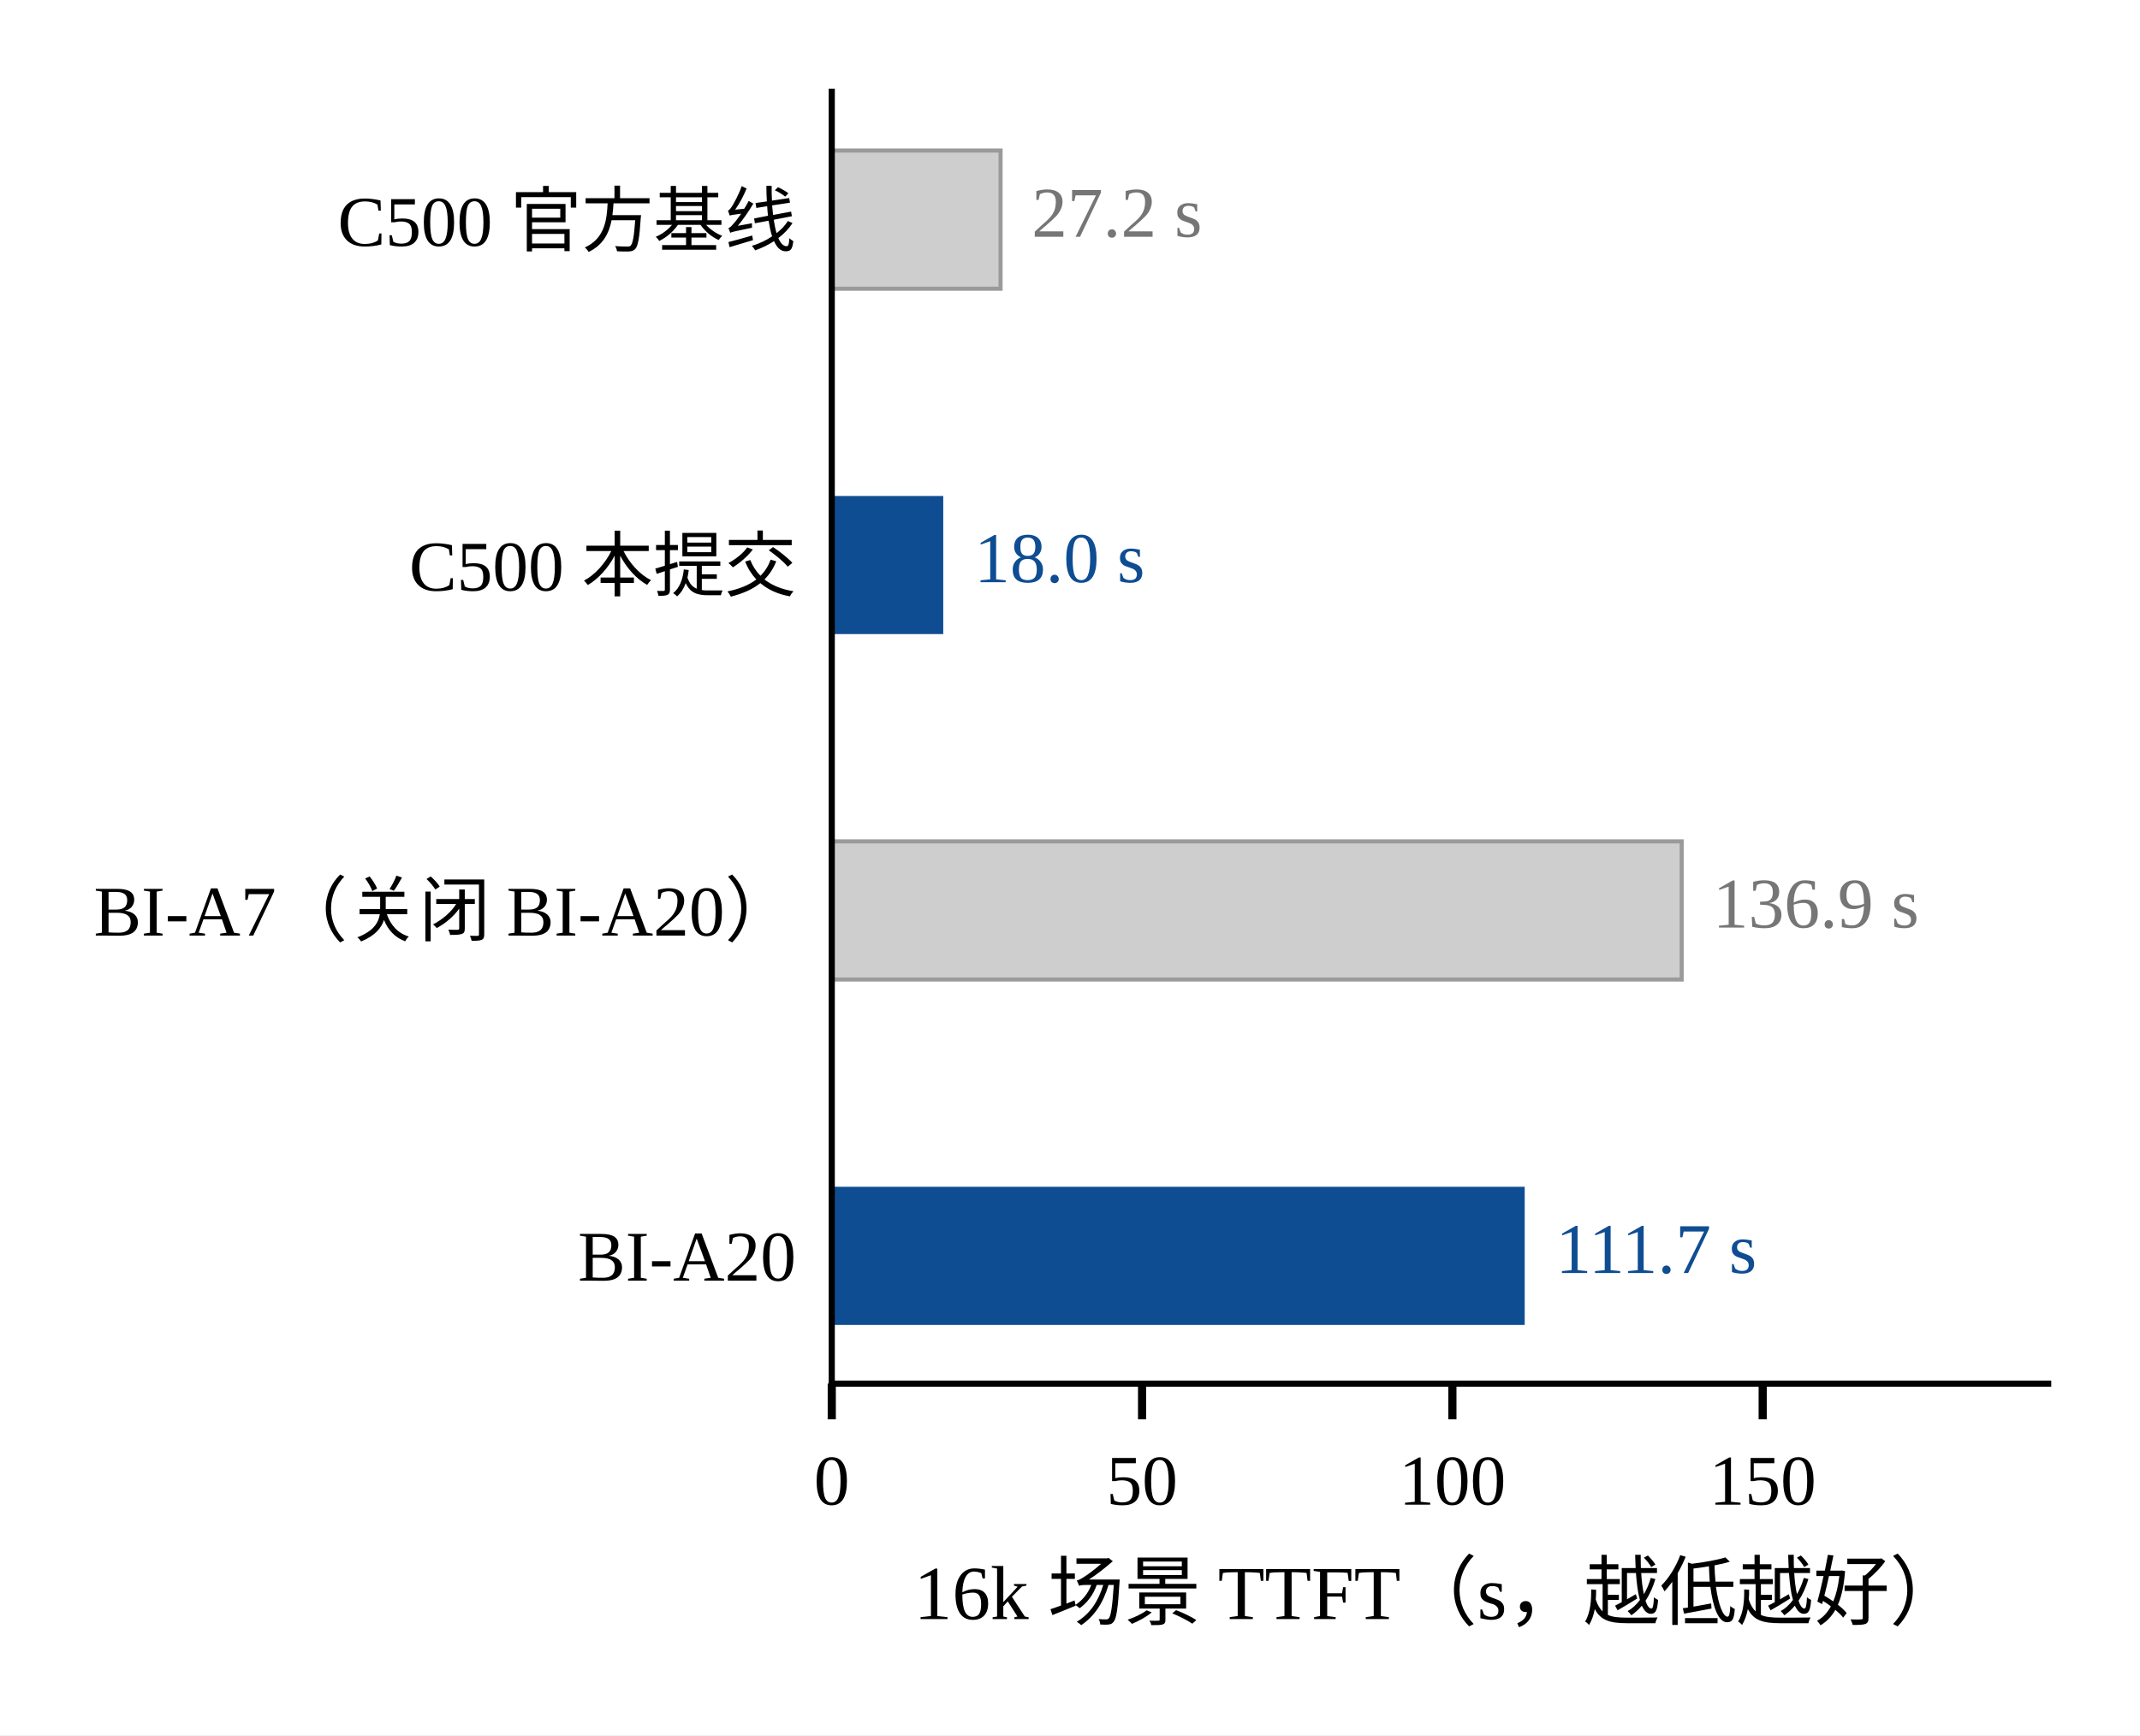
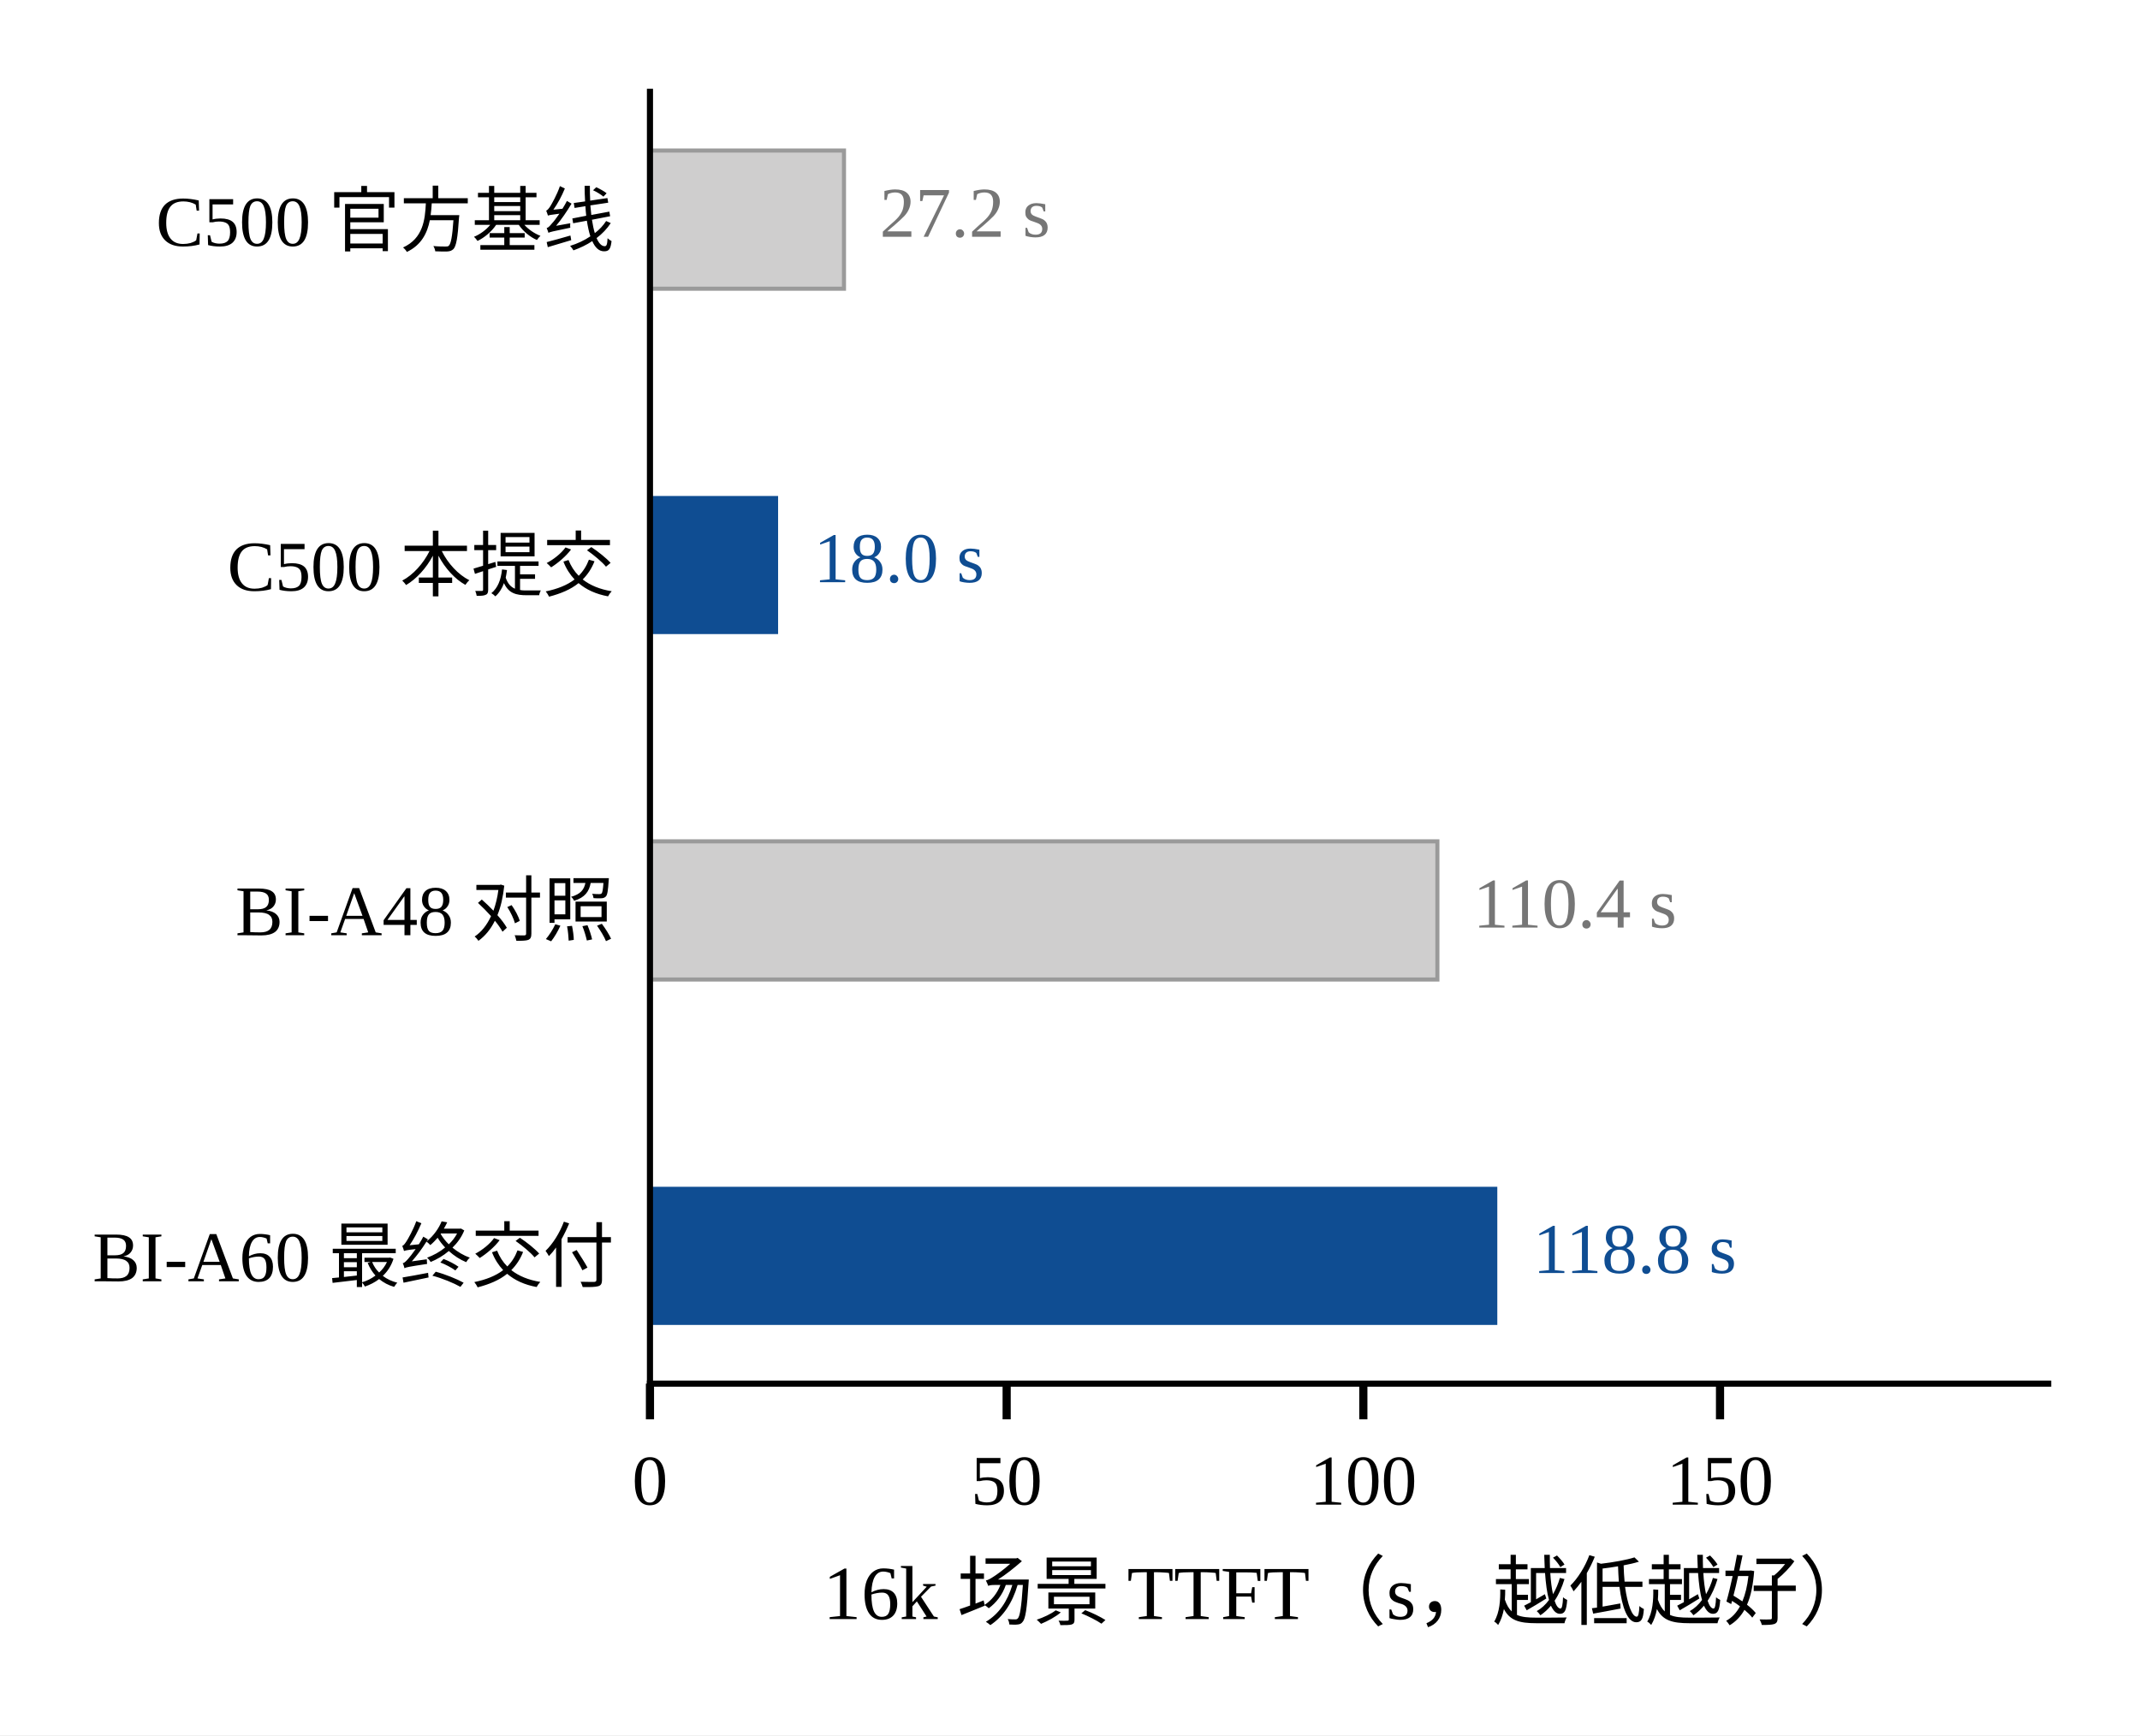
<svg xmlns="http://www.w3.org/2000/svg" xmlns:xlink="http://www.w3.org/1999/xlink" width="209.764pt" height="170.079pt" viewBox="0 0 209.764 170.079" version="1.1">
  <defs>
    <style type="text/css">*{stroke-linejoin: round; stroke-linecap: butt}</style>
  </defs>
  <g id="figure_1">
    <g id="patch_1">
      <path d="M 0 170.079  L 209.764 170.079  L 209.764 0  L 0 0  z " style="fill: #ffffff" />
    </g>
    <g id="axes_1">
      <g id="patch_2">
-         <path d="M 81.53 135.622  L 200.764 135.622  L 200.764 9  L 81.53 9  z " style="fill: #ffffff" />
+         <path d="M 63.71 135.622  L 200.764 135.622  L 200.764 9  L 63.71 9  z " style="fill: #ffffff" />
      </g>
      <g id="patch_3">
-         <path d="M 81.53 28.298  L 98.075 28.298  L 98.075 14.756  L 81.53 14.756  z " clip-path="url(#p5a2158c262)" style="fill: #cfcece; stroke: #9a9a9a; stroke-width: 0.4; stroke-linejoin: miter" />
+         <path d="M 63.71 28.298  L 82.728 28.298  L 82.728 14.756  L 63.71 14.756  z " clip-path="url(#p2c6aa72add)" style="fill: #cfcece; stroke: #9a9a9a; stroke-width: 0.4; stroke-linejoin: miter" />
      </g>
      <g id="patch_4">
-         <path d="M 81.53 62.154  L 92.457 62.154  L 92.457 48.612  L 81.53 48.612  z " clip-path="url(#p5a2158c262)" style="fill: #0f4d92" />
+         <path d="M 63.71 62.154  L 76.27 62.154  L 76.27 48.612  L 63.71 48.612  z " clip-path="url(#p2c6aa72add)" style="fill: #0f4d92" />
      </g>
      <g id="patch_5">
-         <path d="M 81.53 96.011  L 164.839 96.011  L 164.839 82.468  L 81.53 82.468  z " clip-path="url(#p5a2158c262)" style="fill: #cfcece; stroke: #9a9a9a; stroke-width: 0.4; stroke-linejoin: miter" />
+         <path d="M 63.71 96.011  L 140.894 96.011  L 140.894 82.468  L 63.71 82.468  z " clip-path="url(#p2c6aa72add)" style="fill: #cfcece; stroke: #9a9a9a; stroke-width: 0.4; stroke-linejoin: miter" />
      </g>
      <g id="patch_6">
-         <path d="M 81.53 129.867  L 149.452 129.867  L 149.452 116.324  L 81.53 116.324  z " clip-path="url(#p5a2158c262)" style="fill: #0f4d92" />
+         <path d="M 63.71 129.867  L 146.767 129.867  L 146.767 116.324  L 63.71 116.324  z " clip-path="url(#p2c6aa72add)" style="fill: #0f4d92" />
      </g>
      <g id="matplotlib.axis_1">
        <g id="xtick_1">
          <g id="line2d_1">
            <defs>
-               <path id="mbd4b6a645b" d="M 0 0  L 0 3.5  " style="stroke: #000000; stroke-width: 0.8" />
+               <path id="m82613c0037" d="M 0 0  L 0 3.5  " style="stroke: #000000; stroke-width: 0.8" />
            </defs>
            <g>
-               <use xlink:href="#mbd4b6a645b" x="81.53" y="135.622" style="stroke: #000000; stroke-width: 0.8" />
+               <use xlink:href="#m82613c0037" x="63.71" y="135.622" style="stroke: #000000; stroke-width: 0.8" />
            </g>
          </g>
          <g id="text_1">
-             <text style="font-size: 7px; font-family: 'Times New Roman', 'SimHei'; text-anchor: middle" x="81.53" y="147.483" transform="rotate(-0 81.53 147.4831)">0</text>
+             <text style="font-size: 7px; font-family: 'Times New Roman', 'SimHei'; text-anchor: middle" x="63.71" y="147.483" transform="rotate(-0 63.71 147.4831)">0</text>
          </g>
        </g>
        <g id="xtick_2">
          <g id="line2d_2">
            <g>
-               <use xlink:href="#mbd4b6a645b" x="111.947" y="135.622" style="stroke: #000000; stroke-width: 0.8" />
+               <use xlink:href="#m82613c0037" x="98.673" y="135.622" style="stroke: #000000; stroke-width: 0.8" />
            </g>
          </g>
          <g id="text_2">
-             <text style="font-size: 7px; font-family: 'Times New Roman', 'SimHei'; text-anchor: middle" x="111.947" y="147.483" transform="rotate(-0 111.9468 147.4831)">50</text>
+             <text style="font-size: 7px; font-family: 'Times New Roman', 'SimHei'; text-anchor: middle" x="98.673" y="147.483" transform="rotate(-0 98.6727 147.4831)">50</text>
          </g>
        </g>
        <g id="xtick_3">
          <g id="line2d_3">
            <g>
-               <use xlink:href="#mbd4b6a645b" x="142.364" y="135.622" style="stroke: #000000; stroke-width: 0.8" />
+               <use xlink:href="#m82613c0037" x="133.635" y="135.622" style="stroke: #000000; stroke-width: 0.8" />
            </g>
          </g>
          <g id="text_3">
-             <text style="font-size: 7px; font-family: 'Times New Roman', 'SimHei'; text-anchor: middle" x="142.364" y="147.483" transform="rotate(-0 142.3636 147.4831)">100</text>
+             <text style="font-size: 7px; font-family: 'Times New Roman', 'SimHei'; text-anchor: middle" x="133.635" y="147.483" transform="rotate(-0 133.6354 147.4831)">100</text>
          </g>
        </g>
        <g id="xtick_4">
          <g id="line2d_4">
            <g>
-               <use xlink:href="#mbd4b6a645b" x="172.78" y="135.622" style="stroke: #000000; stroke-width: 0.8" />
+               <use xlink:href="#m82613c0037" x="168.598" y="135.622" style="stroke: #000000; stroke-width: 0.8" />
            </g>
          </g>
          <g id="text_4">
-             <text style="font-size: 7px; font-family: 'Times New Roman', 'SimHei'; text-anchor: middle" x="172.78" y="147.483" transform="rotate(-0 172.7803 147.4831)">150</text>
+             <text style="font-size: 7px; font-family: 'Times New Roman', 'SimHei'; text-anchor: middle" x="168.598" y="147.483" transform="rotate(-0 168.5981 147.4831)">150</text>
          </g>
        </g>
        <g id="text_5">
-           <text style="font-size: 7.5px; font-family: 'Times New Roman', 'SimHei'; text-anchor: middle" x="141.147" y="158.7" transform="rotate(-0 141.1469 158.7004)">16k 场景 TTFT（s，越低越好）</text>
+           <text style="font-size: 7.5px; font-family: 'Times New Roman', 'SimHei'; text-anchor: middle" x="132.237" y="158.7" transform="rotate(-0 132.2369 158.7004)">16k 场景 TTFT（s，越低越好）</text>
        </g>
      </g>
      <g id="matplotlib.axis_2">
        <g id="ytick_1">
          <g id="line2d_5" />
          <g id="text_6">
-             <text style="font-size: 7px; font-family: 'Times New Roman', 'SimHei'; text-anchor: end" x="78.03" y="24.1" transform="rotate(-0 78.03 24.10042)">C500 官方基线</text>
+             <text style="font-size: 7px; font-family: 'Times New Roman', 'SimHei'; text-anchor: end" x="60.21" y="24.1" transform="rotate(-0 60.21 24.10042)">C500 官方基线</text>
          </g>
        </g>
        <g id="ytick_2">
          <g id="line2d_6" />
          <g id="text_7">
-             <text style="font-size: 7px; font-family: 'Times New Roman', 'SimHei'; text-anchor: end" x="78.03" y="57.888" transform="rotate(-0 78.03 57.88834)">C500 本提交</text>
+             <text style="font-size: 7px; font-family: 'Times New Roman', 'SimHei'; text-anchor: end" x="60.21" y="57.888" transform="rotate(-0 60.21 57.88834)">C500 本提交</text>
          </g>
        </g>
        <g id="ytick_3">
          <g id="line2d_7" />
          <g id="text_8">
-             <text style="font-size: 7px; font-family: 'Times New Roman', 'SimHei'; text-anchor: end" x="78.03" y="91.704" transform="rotate(-0 78.03 91.7036)">BI-A7（关闭 BI-A20）</text>
+             <text style="font-size: 7px; font-family: 'Times New Roman', 'SimHei'; text-anchor: end" x="60.21" y="91.67" transform="rotate(-0 60.21 91.6697)">BI-A48 对照</text>
          </g>
        </g>
        <g id="ytick_4">
          <g id="line2d_8" />
          <g id="text_9">
-             <text style="font-size: 7px; font-family: 'Times New Roman', 'SimHei'; text-anchor: end" x="78.03" y="125.526" transform="rotate(-0 78.03 125.526)">BI-A20</text>
+             <text style="font-size: 7px; font-family: 'Times New Roman', 'SimHei'; text-anchor: end" x="60.21" y="125.587" transform="rotate(-0 60.21 125.5872)">BI-A60 最终交付</text>
          </g>
        </g>
      </g>
      <g id="patch_7">
-         <path d="M 81.53 135.622  L 81.53 9  " style="fill: none; stroke: #000000; stroke-width: 0.6; stroke-linejoin: miter; stroke-linecap: square" />
+         <path d="M 63.71 135.622  L 63.71 9  " style="fill: none; stroke: #000000; stroke-width: 0.6; stroke-linejoin: miter; stroke-linecap: square" />
      </g>
      <g id="patch_8">
-         <path d="M 81.53 135.622  L 200.764 135.622  " style="fill: none; stroke: #000000; stroke-width: 0.6; stroke-linejoin: miter; stroke-linecap: square" />
+         <path d="M 63.71 135.622  L 200.764 135.622  " style="fill: none; stroke: #000000; stroke-width: 0.6; stroke-linejoin: miter; stroke-linecap: square" />
      </g>
      <g id="text_10">
-         <text style="font-size: 7px; font-family: 'Times New Roman', 'SimHei'; text-anchor: start; fill: #767676" x="101.117" y="23.208" transform="rotate(-0 101.1166 23.20847)">27.2 s</text>
+         <text style="font-size: 7px; font-family: 'Times New Roman', 'SimHei'; text-anchor: start; fill: #767676" x="86.224" y="23.208" transform="rotate(-0 86.22388 23.20847)">27.2 s</text>
      </g>
      <g id="text_11">
-         <text style="font-size: 7px; font-family: 'Times New Roman', 'SimHei'; text-anchor: start; fill: #0f4d92" x="95.499" y="57.065" transform="rotate(-0 95.4986 57.06475)">18.0 s</text>
+         <text style="font-size: 7px; font-family: 'Times New Roman', 'SimHei'; text-anchor: start; fill: #0f4d92" x="79.766" y="57.065" transform="rotate(-0 79.76627 57.06475)">18.0 s</text>
      </g>
      <g id="text_12">
-         <text style="font-size: 7px; font-family: 'Times New Roman', 'SimHei'; text-anchor: start; fill: #767676" x="167.881" y="90.921" transform="rotate(-0 167.8808 90.92103)">136.9 s</text>
+         <text style="font-size: 7px; font-family: 'Times New Roman', 'SimHei'; text-anchor: start; fill: #767676" x="144.391" y="90.921" transform="rotate(-0 144.3906 90.92103)">110.4 s</text>
      </g>
      <g id="text_13">
-         <text style="font-size: 7px; font-family: 'Times New Roman', 'SimHei'; text-anchor: start; fill: #0f4d92" x="152.494" y="124.777" transform="rotate(-0 152.4936 124.7773)">111.7 s</text>
+         <text style="font-size: 7px; font-family: 'Times New Roman', 'SimHei'; text-anchor: start; fill: #0f4d92" x="150.263" y="124.777" transform="rotate(-0 150.263 124.7773)">118.8 s</text>
      </g>
    </g>
  </g>
  <defs>
-     <clipPath id="p5a2158c262">
-       <rect x="81.53" y="9" width="119.234" height="126.622" />
+     <clipPath id="p2c6aa72add">
+       <rect x="63.71" y="9" width="137.054" height="126.622" />
    </clipPath>
  </defs>
</svg>
